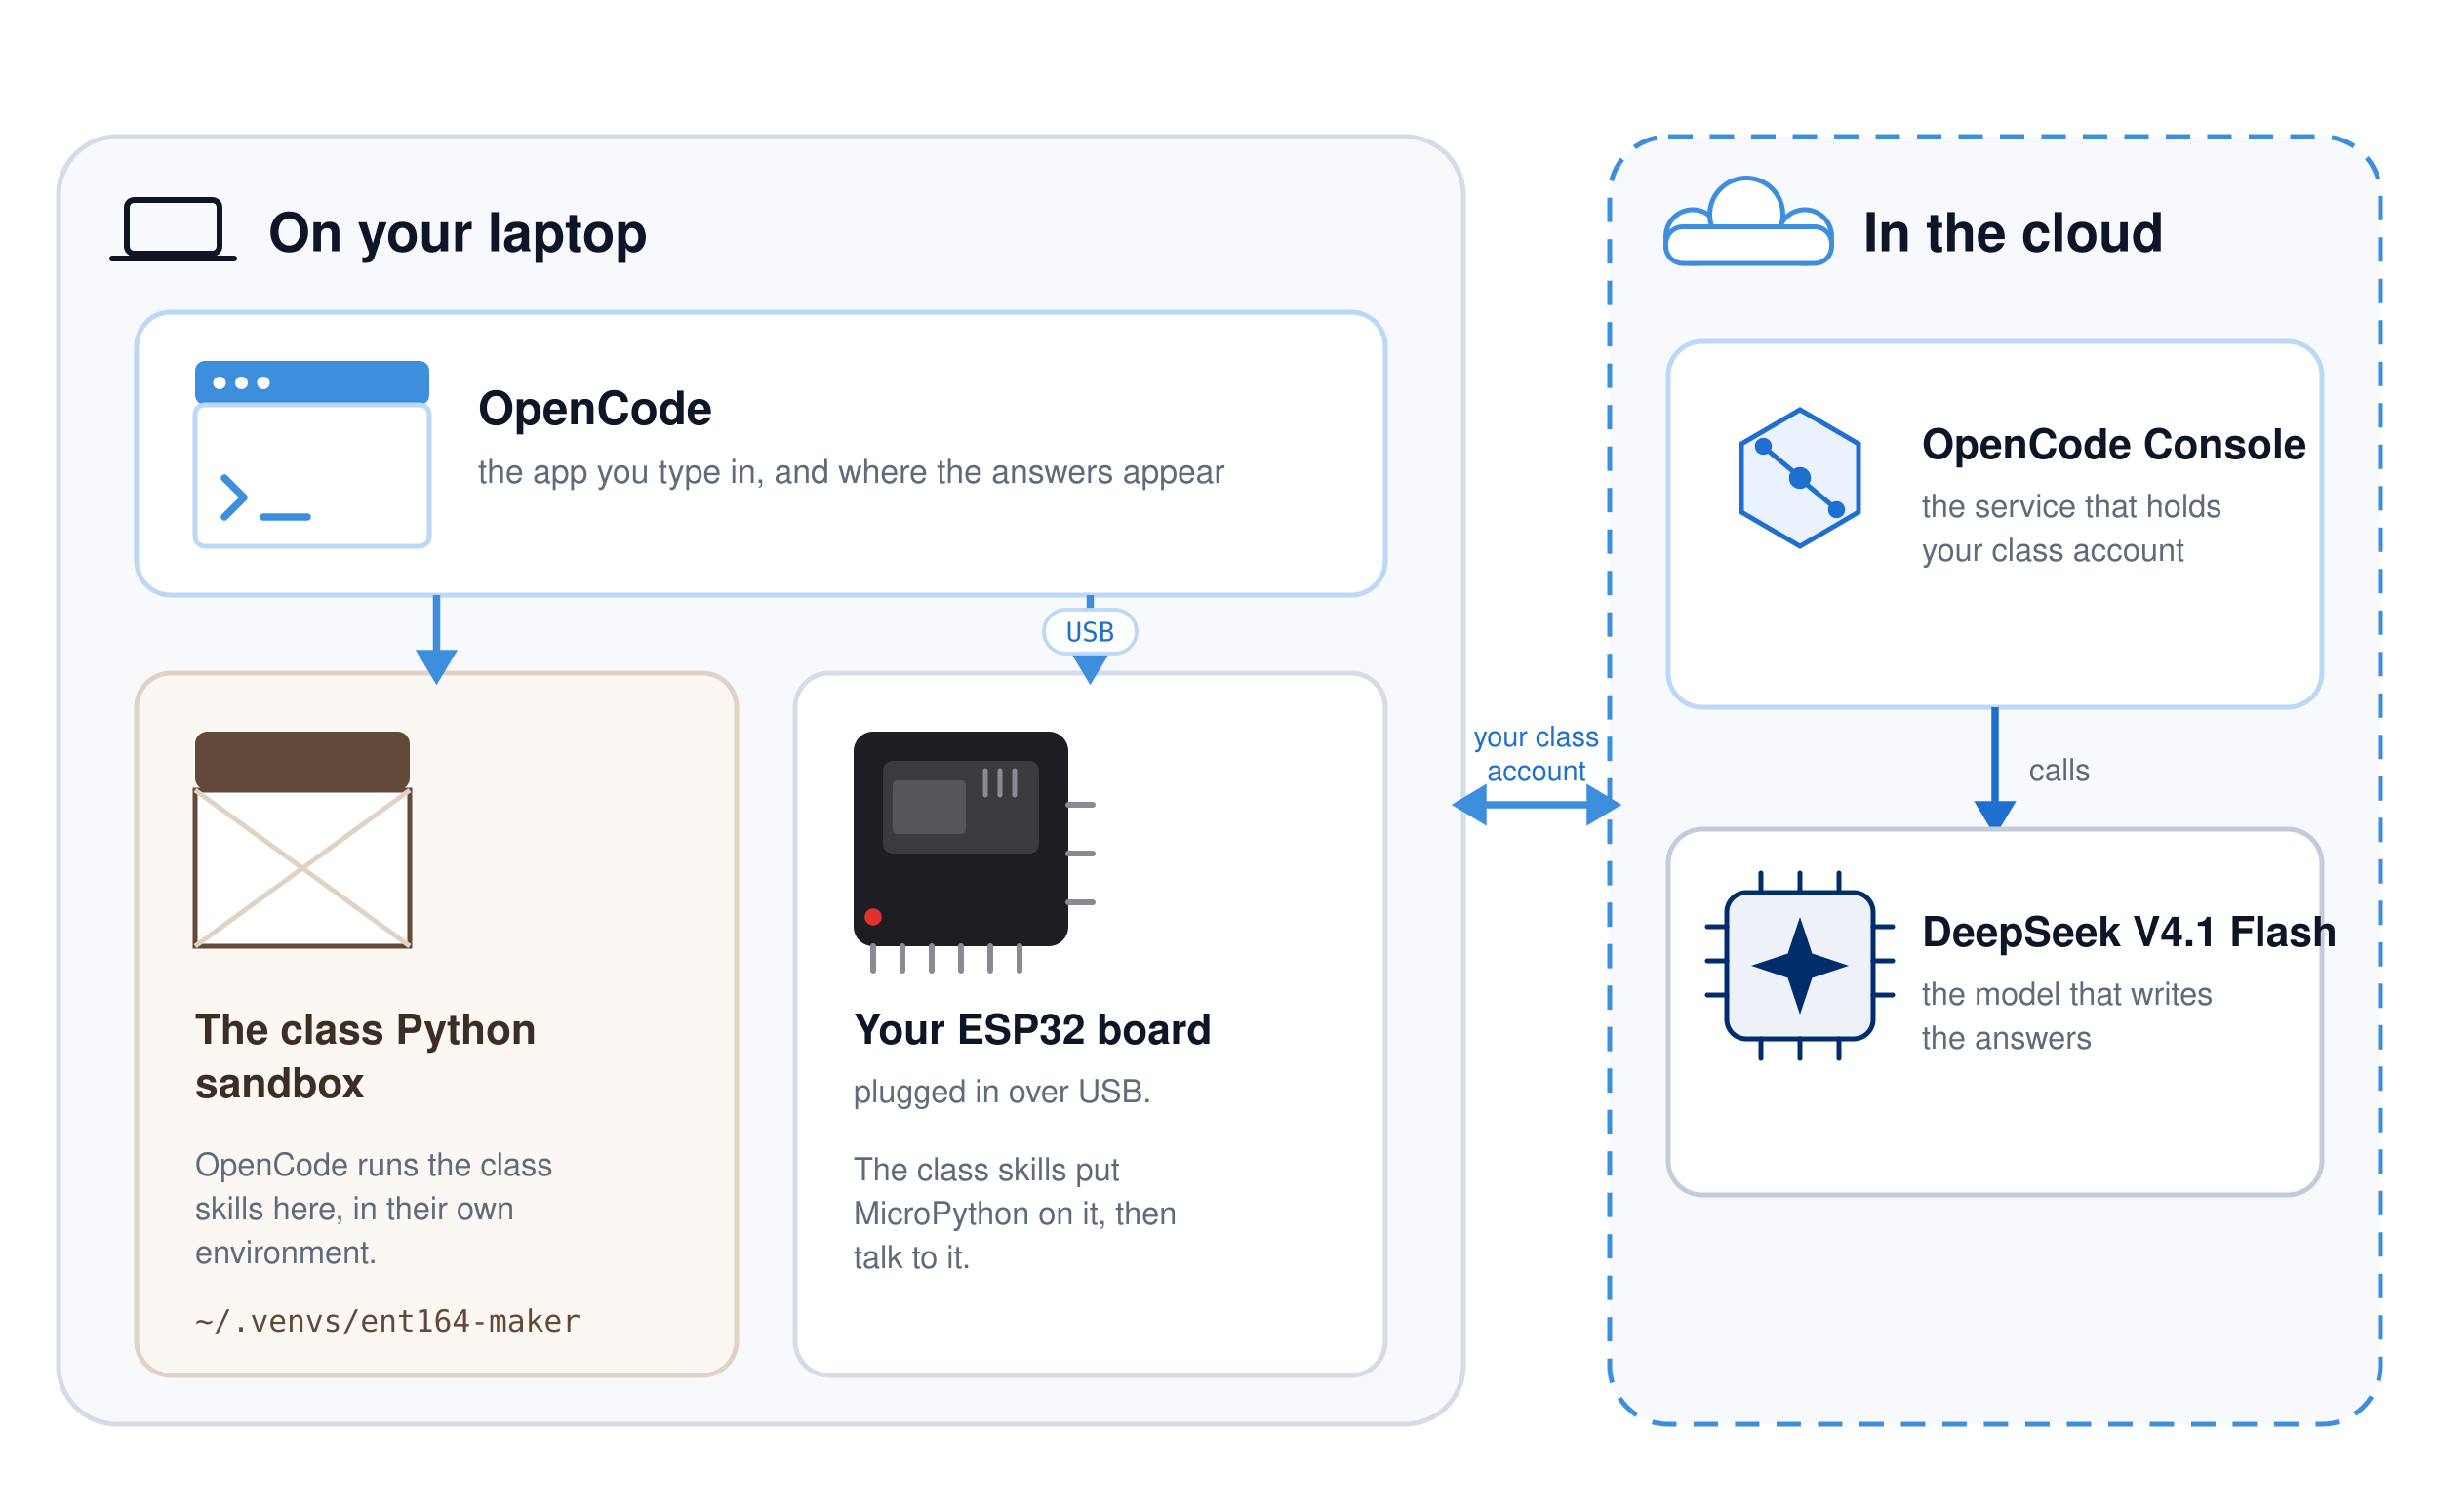
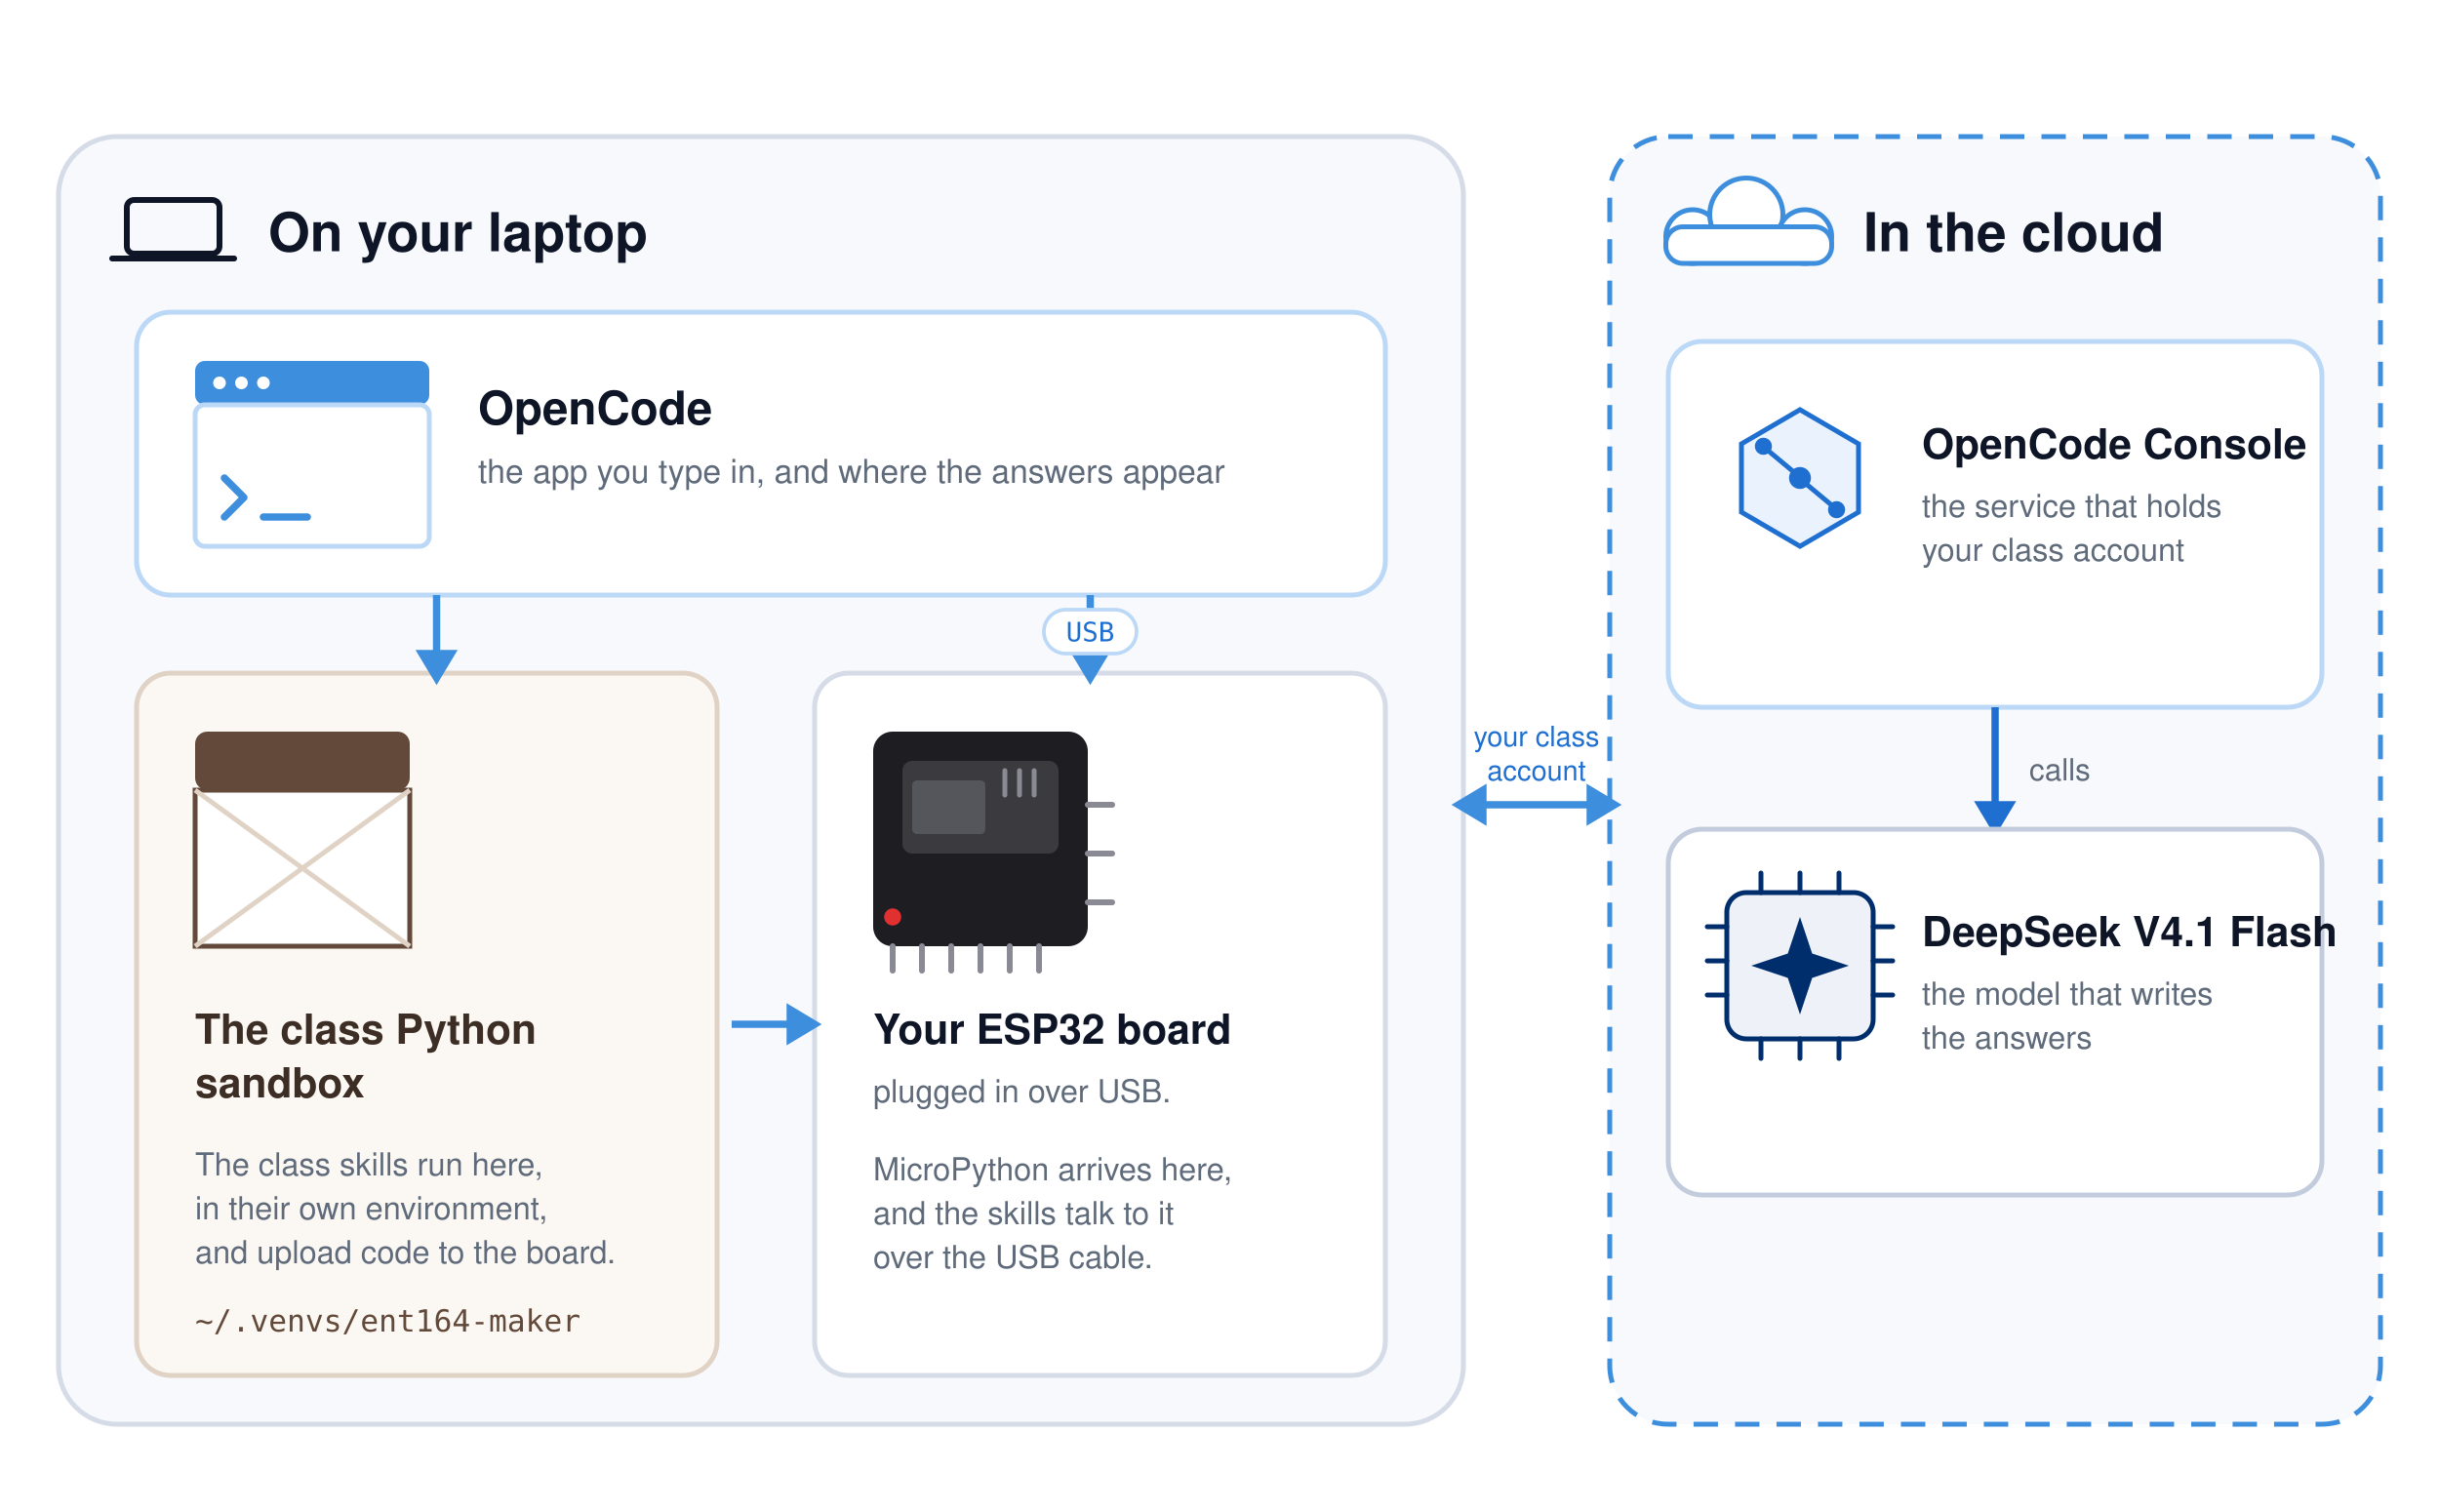
<svg xmlns="http://www.w3.org/2000/svg" width="1000" height="620" viewBox="0 0 1000 620" role="img" font-family="-apple-system, BlinkMacSystemFont, 'Segoe UI', Helvetica, Arial, sans-serif">
  <rect width="1000" height="620" fill="#ffffff" />
  <rect x="24" y="56" width="576" height="528" rx="24" fill="#f7f9fc" stroke="#d5dce7" stroke-width="2" />
  <g fill="none" stroke="#0d1526" stroke-width="2.4" stroke-linecap="round">
    <rect x="52" y="82" width="38" height="22" rx="3" />
    <line x1="46" y1="106" x2="96" y2="106" />
  </g>
  <text x="110" y="103" font-size="22" font-weight="700" fill="#0d1526">On your laptop</text>
  <rect x="56" y="128" width="512" height="116" rx="14" fill="#ffffff" stroke="#bcd8f7" stroke-width="2" />
  <g>
    <rect x="80" y="148" width="96" height="18" rx="4" fill="#3E8EDE" />
    <circle cx="90" cy="157" r="2.6" fill="#ffffff" />
    <circle cx="99" cy="157" r="2.6" fill="#ffffff" />
    <circle cx="108" cy="157" r="2.6" fill="#ffffff" />
    <rect x="80" y="166" width="96" height="58" rx="4" fill="#ffffff" stroke="#bcd8f7" stroke-width="2" />
    <polyline points="92,196 100,204 92,212" fill="none" stroke="#3E8EDE" stroke-width="3" stroke-linecap="round" stroke-linejoin="round" />
    <line x1="108" y1="212" x2="126" y2="212" stroke="#3E8EDE" stroke-width="3" stroke-linecap="round" />
  </g>
  <text x="196" y="174" font-size="19" font-weight="700" fill="#0d1526">OpenCode</text>
  <text x="196" y="198" font-size="13.5" fill="#5f6b7a">the app you type in, and where the answers appear</text>
-   <rect x="56" y="276" width="246" height="288" rx="14" fill="#fbf7f2" stroke="#e0d3c5" stroke-width="2" />
+   <rect x="56" y="276" width="238" height="288" rx="14" fill="#fbf7f2" stroke="#e0d3c5" stroke-width="2" />
  <g>
    <rect x="80" y="300" width="88" height="24" rx="5" fill="#63493A" />
    <rect x="80" y="324" width="88" height="64" fill="#ffffff" stroke="#63493A" stroke-width="2" />
    <line x1="80" y1="324" x2="168" y2="388" stroke="#e0d3c5" stroke-width="2" />
    <line x1="168" y1="324" x2="80" y2="388" stroke="#e0d3c5" stroke-width="2" />
  </g>
  <text x="80" y="428" font-size="17" font-weight="700" fill="#3D2E25">The class Python</text>
  <text x="80" y="450" font-size="17" font-weight="700" fill="#3D2E25">sandbox</text>
-   <text x="80" y="482" font-size="13" fill="#5f6b7a">OpenCode runs the class</text>
-   <text x="80" y="500" font-size="13" fill="#5f6b7a">skills here, in their own</text>
-   <text x="80" y="518" font-size="13" fill="#5f6b7a">environment.</text>
+   <text x="80" y="482" font-size="13" fill="#5f6b7a">The class skills run here,</text>
+   <text x="80" y="500" font-size="13" fill="#5f6b7a">in their own environment,</text>
+   <text x="80" y="518" font-size="13" fill="#5f6b7a">and upload code to the board.</text>
  <text x="80" y="546" font-size="12.5" fill="#63493A" font-family="ui-monospace, SFMono-Regular, Menlo, monospace">~/.venvs/ent164-maker</text>
-   <rect x="326" y="276" width="242" height="288" rx="14" fill="#ffffff" stroke="#d5dce7" stroke-width="2" />
+   <rect x="334" y="276" width="234" height="288" rx="14" fill="#ffffff" stroke="#d5dce7" stroke-width="2" />
  <g>
-     <rect x="350" y="300" width="88" height="88" rx="8" fill="#1e1e22" />
-     <rect x="362" y="312" width="64" height="38" rx="4" fill="#3a3a3f" />
-     <rect x="366" y="320" width="30" height="22" rx="2" fill="#55555c" />
+     <rect x="358" y="300" width="88" height="88" rx="8" fill="#1e1e22" />
+     <rect x="370" y="312" width="64" height="38" rx="4" fill="#3a3a3f" />
+     <rect x="374" y="320" width="30" height="22" rx="2" fill="#55555c" />
    <g stroke="#8a8a94" stroke-width="2" stroke-linecap="round">
-       <line x1="404" y1="316" x2="404" y2="326" />
-       <line x1="410" y1="316" x2="410" y2="326" />
-       <line x1="416" y1="316" x2="416" y2="326" />
+       <line x1="412" y1="316" x2="412" y2="326" />
+       <line x1="418" y1="316" x2="418" y2="326" />
+       <line x1="424" y1="316" x2="424" y2="326" />
    </g>
-     <circle cx="358" cy="376" r="3.5" fill="#e03030" />
+     <circle cx="366" cy="376" r="3.5" fill="#e03030" />
    <g stroke="#8a8a94" stroke-width="2.4" stroke-linecap="round">
-       <line x1="358" y1="388" x2="358" y2="398" />
-       <line x1="370" y1="388" x2="370" y2="398" />
-       <line x1="382" y1="388" x2="382" y2="398" />
-       <line x1="394" y1="388" x2="394" y2="398" />
-       <line x1="406" y1="388" x2="406" y2="398" />
-       <line x1="418" y1="388" x2="418" y2="398" />
-       <line x1="438" y1="330" x2="448" y2="330" />
-       <line x1="438" y1="350" x2="448" y2="350" />
-       <line x1="438" y1="370" x2="448" y2="370" />
+       <line x1="366" y1="388" x2="366" y2="398" />
+       <line x1="378" y1="388" x2="378" y2="398" />
+       <line x1="390" y1="388" x2="390" y2="398" />
+       <line x1="402" y1="388" x2="402" y2="398" />
+       <line x1="414" y1="388" x2="414" y2="398" />
+       <line x1="426" y1="388" x2="426" y2="398" />
+       <line x1="446" y1="330" x2="456" y2="330" />
+       <line x1="446" y1="350" x2="456" y2="350" />
+       <line x1="446" y1="370" x2="456" y2="370" />
    </g>
  </g>
-   <text x="350" y="428" font-size="17" font-weight="700" fill="#0d1526">Your ESP32 board</text>
-   <text x="350" y="452" font-size="13" fill="#5f6b7a">plugged in over USB.</text>
-   <text x="350" y="484" font-size="13" fill="#5f6b7a">The class skills put</text>
-   <text x="350" y="502" font-size="13" fill="#5f6b7a">MicroPython on it, then</text>
-   <text x="350" y="520" font-size="13" fill="#5f6b7a">talk to it.</text>
+   <text x="358" y="428" font-size="17" font-weight="700" fill="#0d1526">Your ESP32 board</text>
+   <text x="358" y="452" font-size="13" fill="#5f6b7a">plugged in over USB.</text>
+   <text x="358" y="484" font-size="13" fill="#5f6b7a">MicroPython arrives here,</text>
+   <text x="358" y="502" font-size="13" fill="#5f6b7a">and the skills talk to it</text>
+   <text x="358" y="520" font-size="13" fill="#5f6b7a">over the USB cable.</text>
  <g stroke="#3E8EDE" stroke-width="3" fill="#3E8EDE">
    <line x1="179" y1="244" x2="179" y2="270" />
    <path d="M173 268 L179 278 L185 268 Z" />
    <line x1="447" y1="244" x2="447" y2="270" />
    <path d="M441 268 L447 278 L453 268 Z" />
+   </g>
+   <g stroke="#3E8EDE" stroke-width="3" fill="#3E8EDE">
+     <line x1="300" y1="420" x2="326" y2="420" />
+     <path d="M324 414 L334 420 L324 426 Z" />
  </g>
  <rect x="428" y="250" width="38" height="18" rx="9" fill="#ffffff" stroke="#bcd8f7" stroke-width="1.5" />
  <text x="447" y="263" font-size="11" fill="#1F6FD0" text-anchor="middle" font-family="ui-monospace, SFMono-Regular, Menlo, monospace">USB</text>
  <rect x="660" y="56" width="316" height="528" rx="24" fill="#f7f9fc" stroke="#3E8EDE" stroke-width="2" stroke-dasharray="10 7" />
  <g fill="#ffffff" stroke="#3E8EDE" stroke-width="2">
    <circle cx="694" cy="97" r="11" />
    <circle cx="716" cy="88" r="15" />
    <circle cx="740" cy="97" r="11" />
  </g>
  <rect x="683" y="93" width="68" height="15" rx="7" fill="#ffffff" stroke="#3E8EDE" stroke-width="2" />
  <text x="764" y="103" font-size="22" font-weight="700" fill="#0d1526">In the cloud</text>
  <rect x="684" y="140" width="268" height="150" rx="14" fill="#ffffff" stroke="#bcd8f7" stroke-width="2" />
  <g>
    <polygon points="738,168 762,182 762,210 738,224 714,210 714,182" fill="#eaf3fd" stroke="#1F6FD0" stroke-width="2" />
    <g stroke="#1F6FD0" stroke-width="2" stroke-linecap="round">
      <line x1="724" y1="184" x2="736" y2="194" />
      <line x1="740" y1="198" x2="752" y2="208" />
    </g>
    <circle cx="738" cy="196" r="4.5" fill="#1F6FD0" />
    <circle cx="723" cy="183" r="3.5" fill="#1F6FD0" />
    <circle cx="753" cy="209" r="3.5" fill="#1F6FD0" />
  </g>
  <text x="788" y="188" font-size="17" font-weight="700" fill="#0d1526">OpenCode Console</text>
  <text x="788" y="212" font-size="13" fill="#5f6b7a">the service that holds</text>
  <text x="788" y="230" font-size="13" fill="#5f6b7a">your class account</text>
  <g stroke="#1F6FD0" stroke-width="3" fill="#1F6FD0">
    <line x1="818" y1="290" x2="818" y2="332" />
    <path d="M812 330 L818 340 L824 330 Z" />
  </g>
  <text x="832" y="320" font-size="12.5" fill="#5f6b7a">calls</text>
  <rect x="684" y="340" width="268" height="150" rx="14" fill="#ffffff" stroke="#c3ccdd" stroke-width="2" />
  <g>
    <rect x="708" y="366" width="60" height="60" rx="8" fill="#eef2f8" stroke="#002E6D" stroke-width="2" />
    <g stroke="#002E6D" stroke-width="2" stroke-linecap="round">
      <line x1="700" y1="380" x2="708" y2="380" />
      <line x1="700" y1="394" x2="708" y2="394" />
      <line x1="700" y1="408" x2="708" y2="408" />
      <line x1="768" y1="380" x2="776" y2="380" />
      <line x1="768" y1="394" x2="776" y2="394" />
      <line x1="768" y1="408" x2="776" y2="408" />
      <line x1="722" y1="358" x2="722" y2="366" />
      <line x1="738" y1="358" x2="738" y2="366" />
      <line x1="754" y1="358" x2="754" y2="366" />
      <line x1="722" y1="426" x2="722" y2="434" />
      <line x1="738" y1="426" x2="738" y2="434" />
      <line x1="754" y1="426" x2="754" y2="434" />
    </g>
    <path d="M738,376 L743,391 L758,396 L743,401 L738,416 L733,401 L718,396 L733,391 Z" fill="#002E6D" />
  </g>
  <text x="788" y="388" font-size="17" font-weight="700" fill="#0d1526">DeepSeek V4.1 Flash</text>
  <text x="788" y="412" font-size="13" fill="#5f6b7a">the model that writes</text>
  <text x="788" y="430" font-size="13" fill="#5f6b7a">the answers</text>
  <g stroke="#3E8EDE" stroke-width="3" fill="#3E8EDE">
    <line x1="608" y1="330" x2="652" y2="330" />
    <path d="M608 324 L598 330 L608 336 Z" />
    <path d="M652 324 L662 330 L652 336 Z" />
  </g>
  <text x="630" y="306" font-size="11.5" fill="#1F6FD0" text-anchor="middle">your class</text>
  <text x="630" y="320" font-size="11.5" fill="#1F6FD0" text-anchor="middle">account</text>
</svg>
